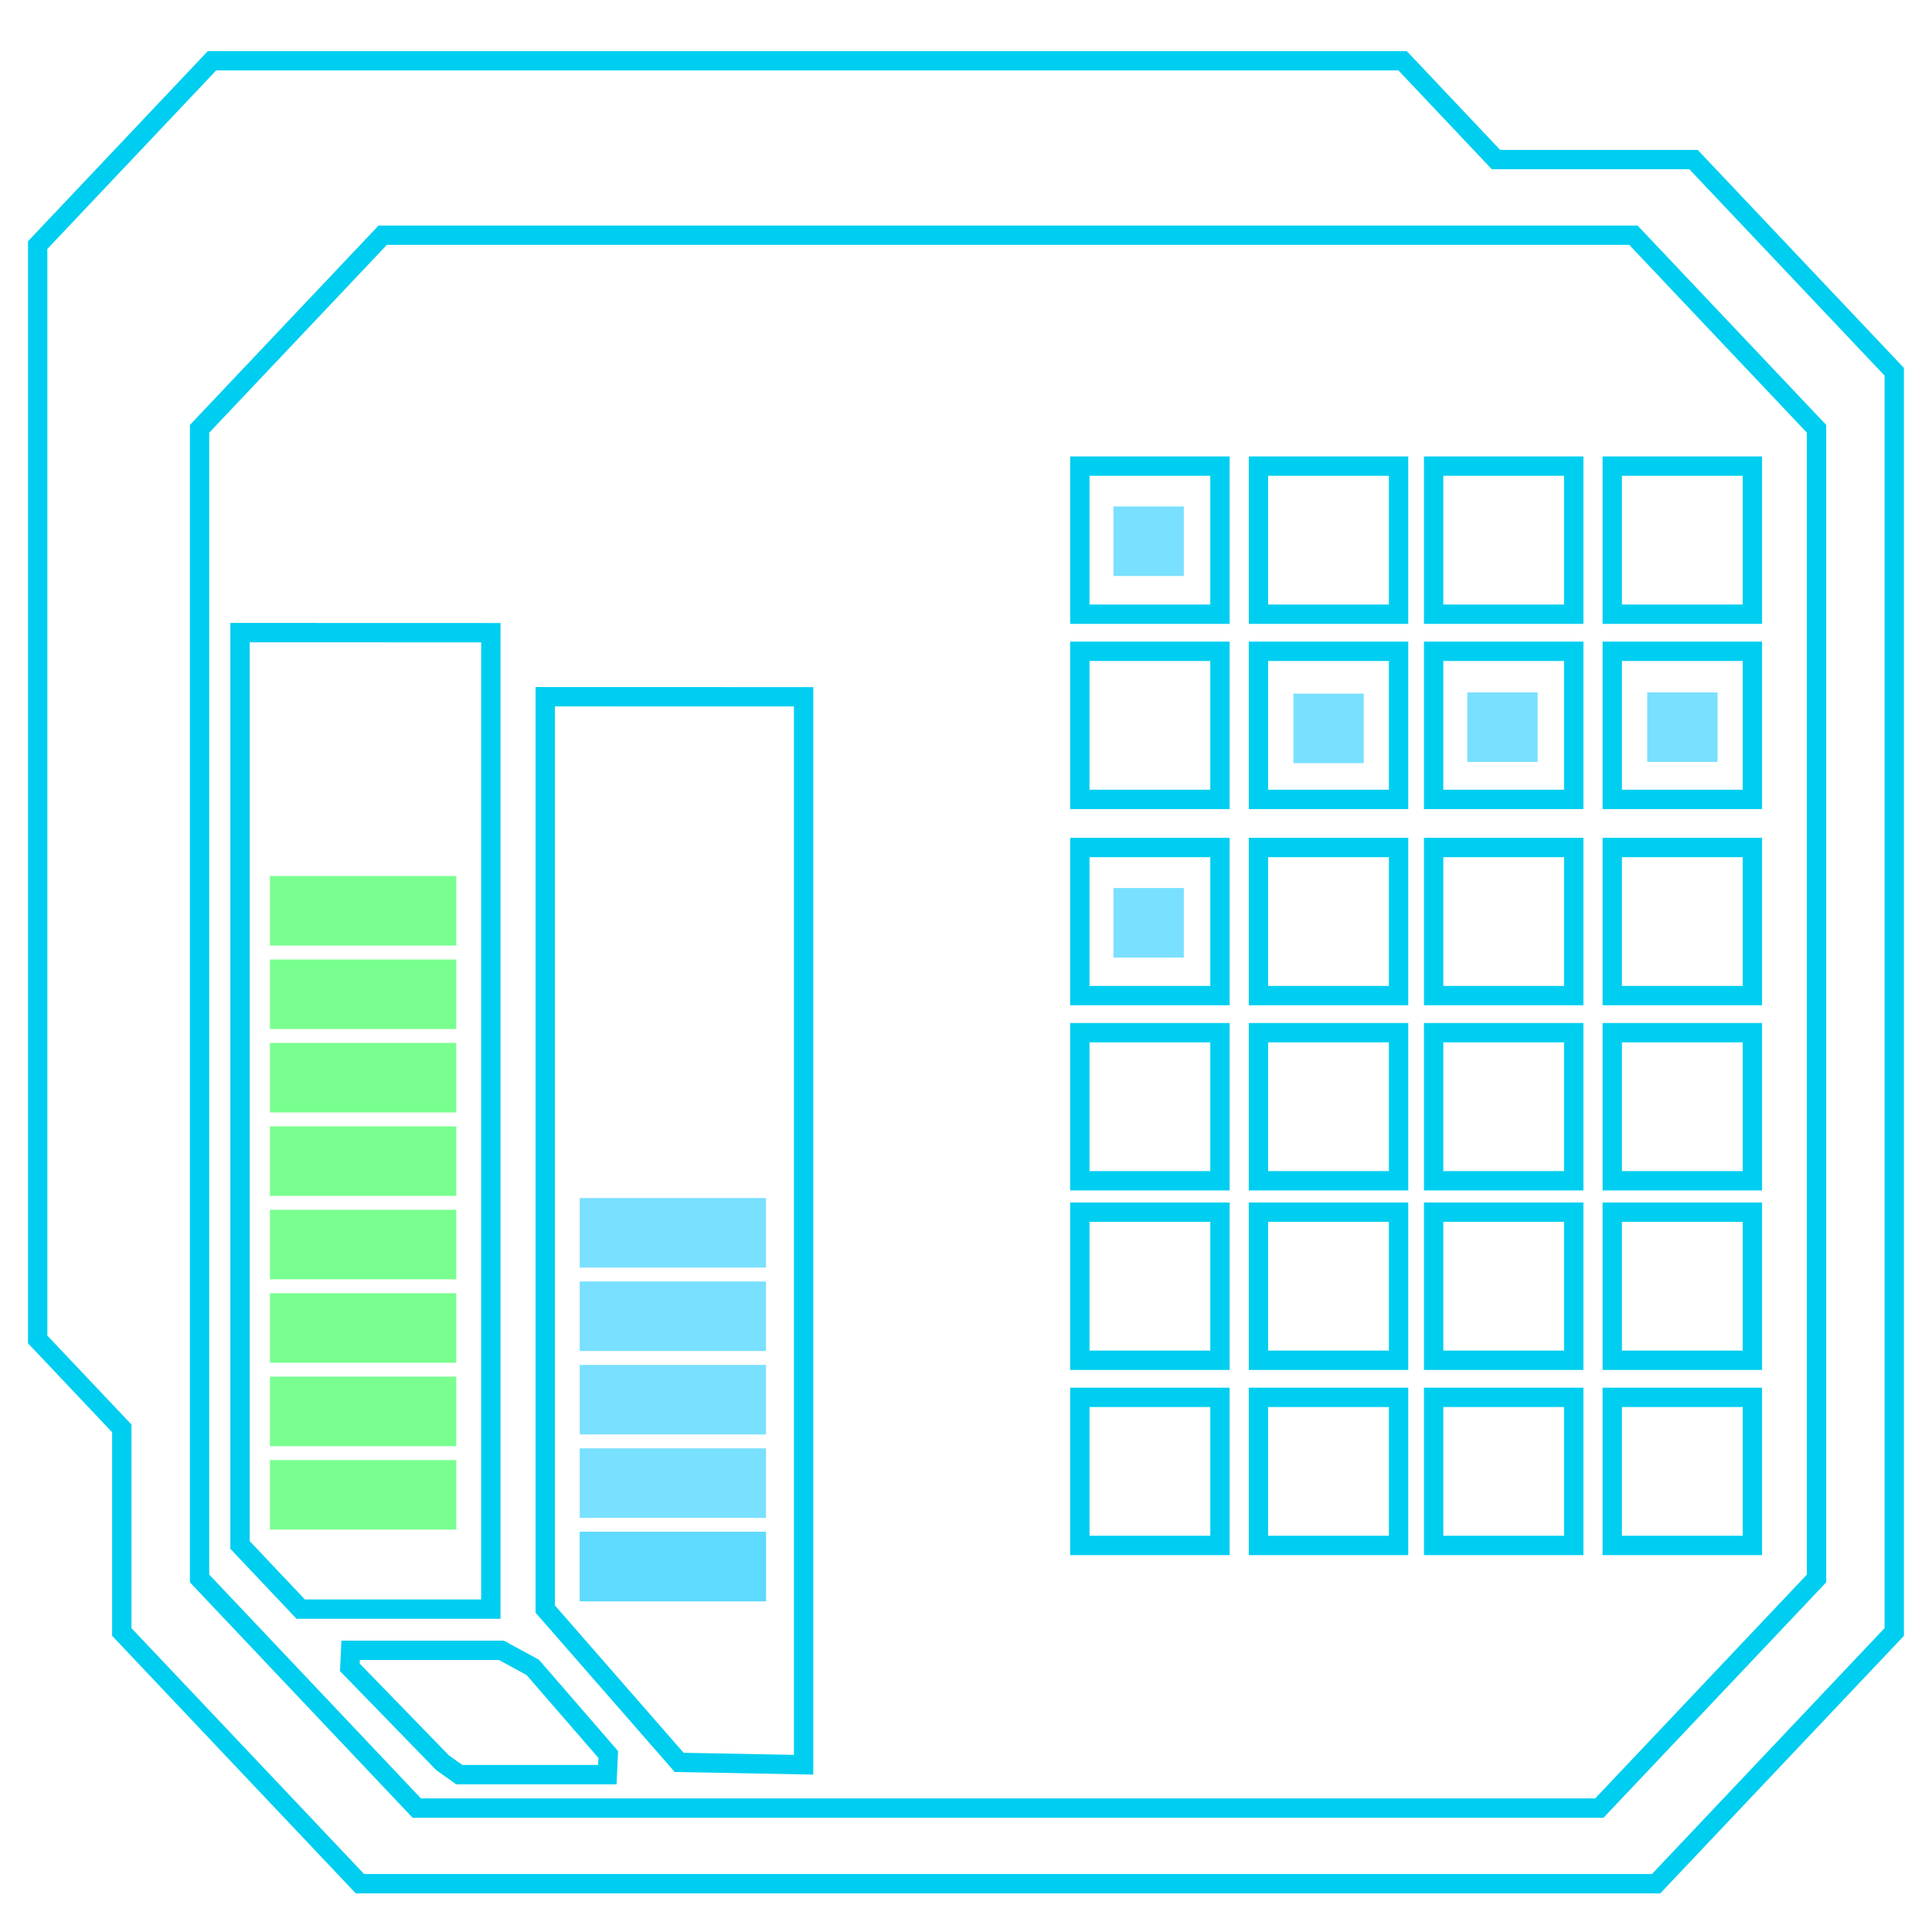
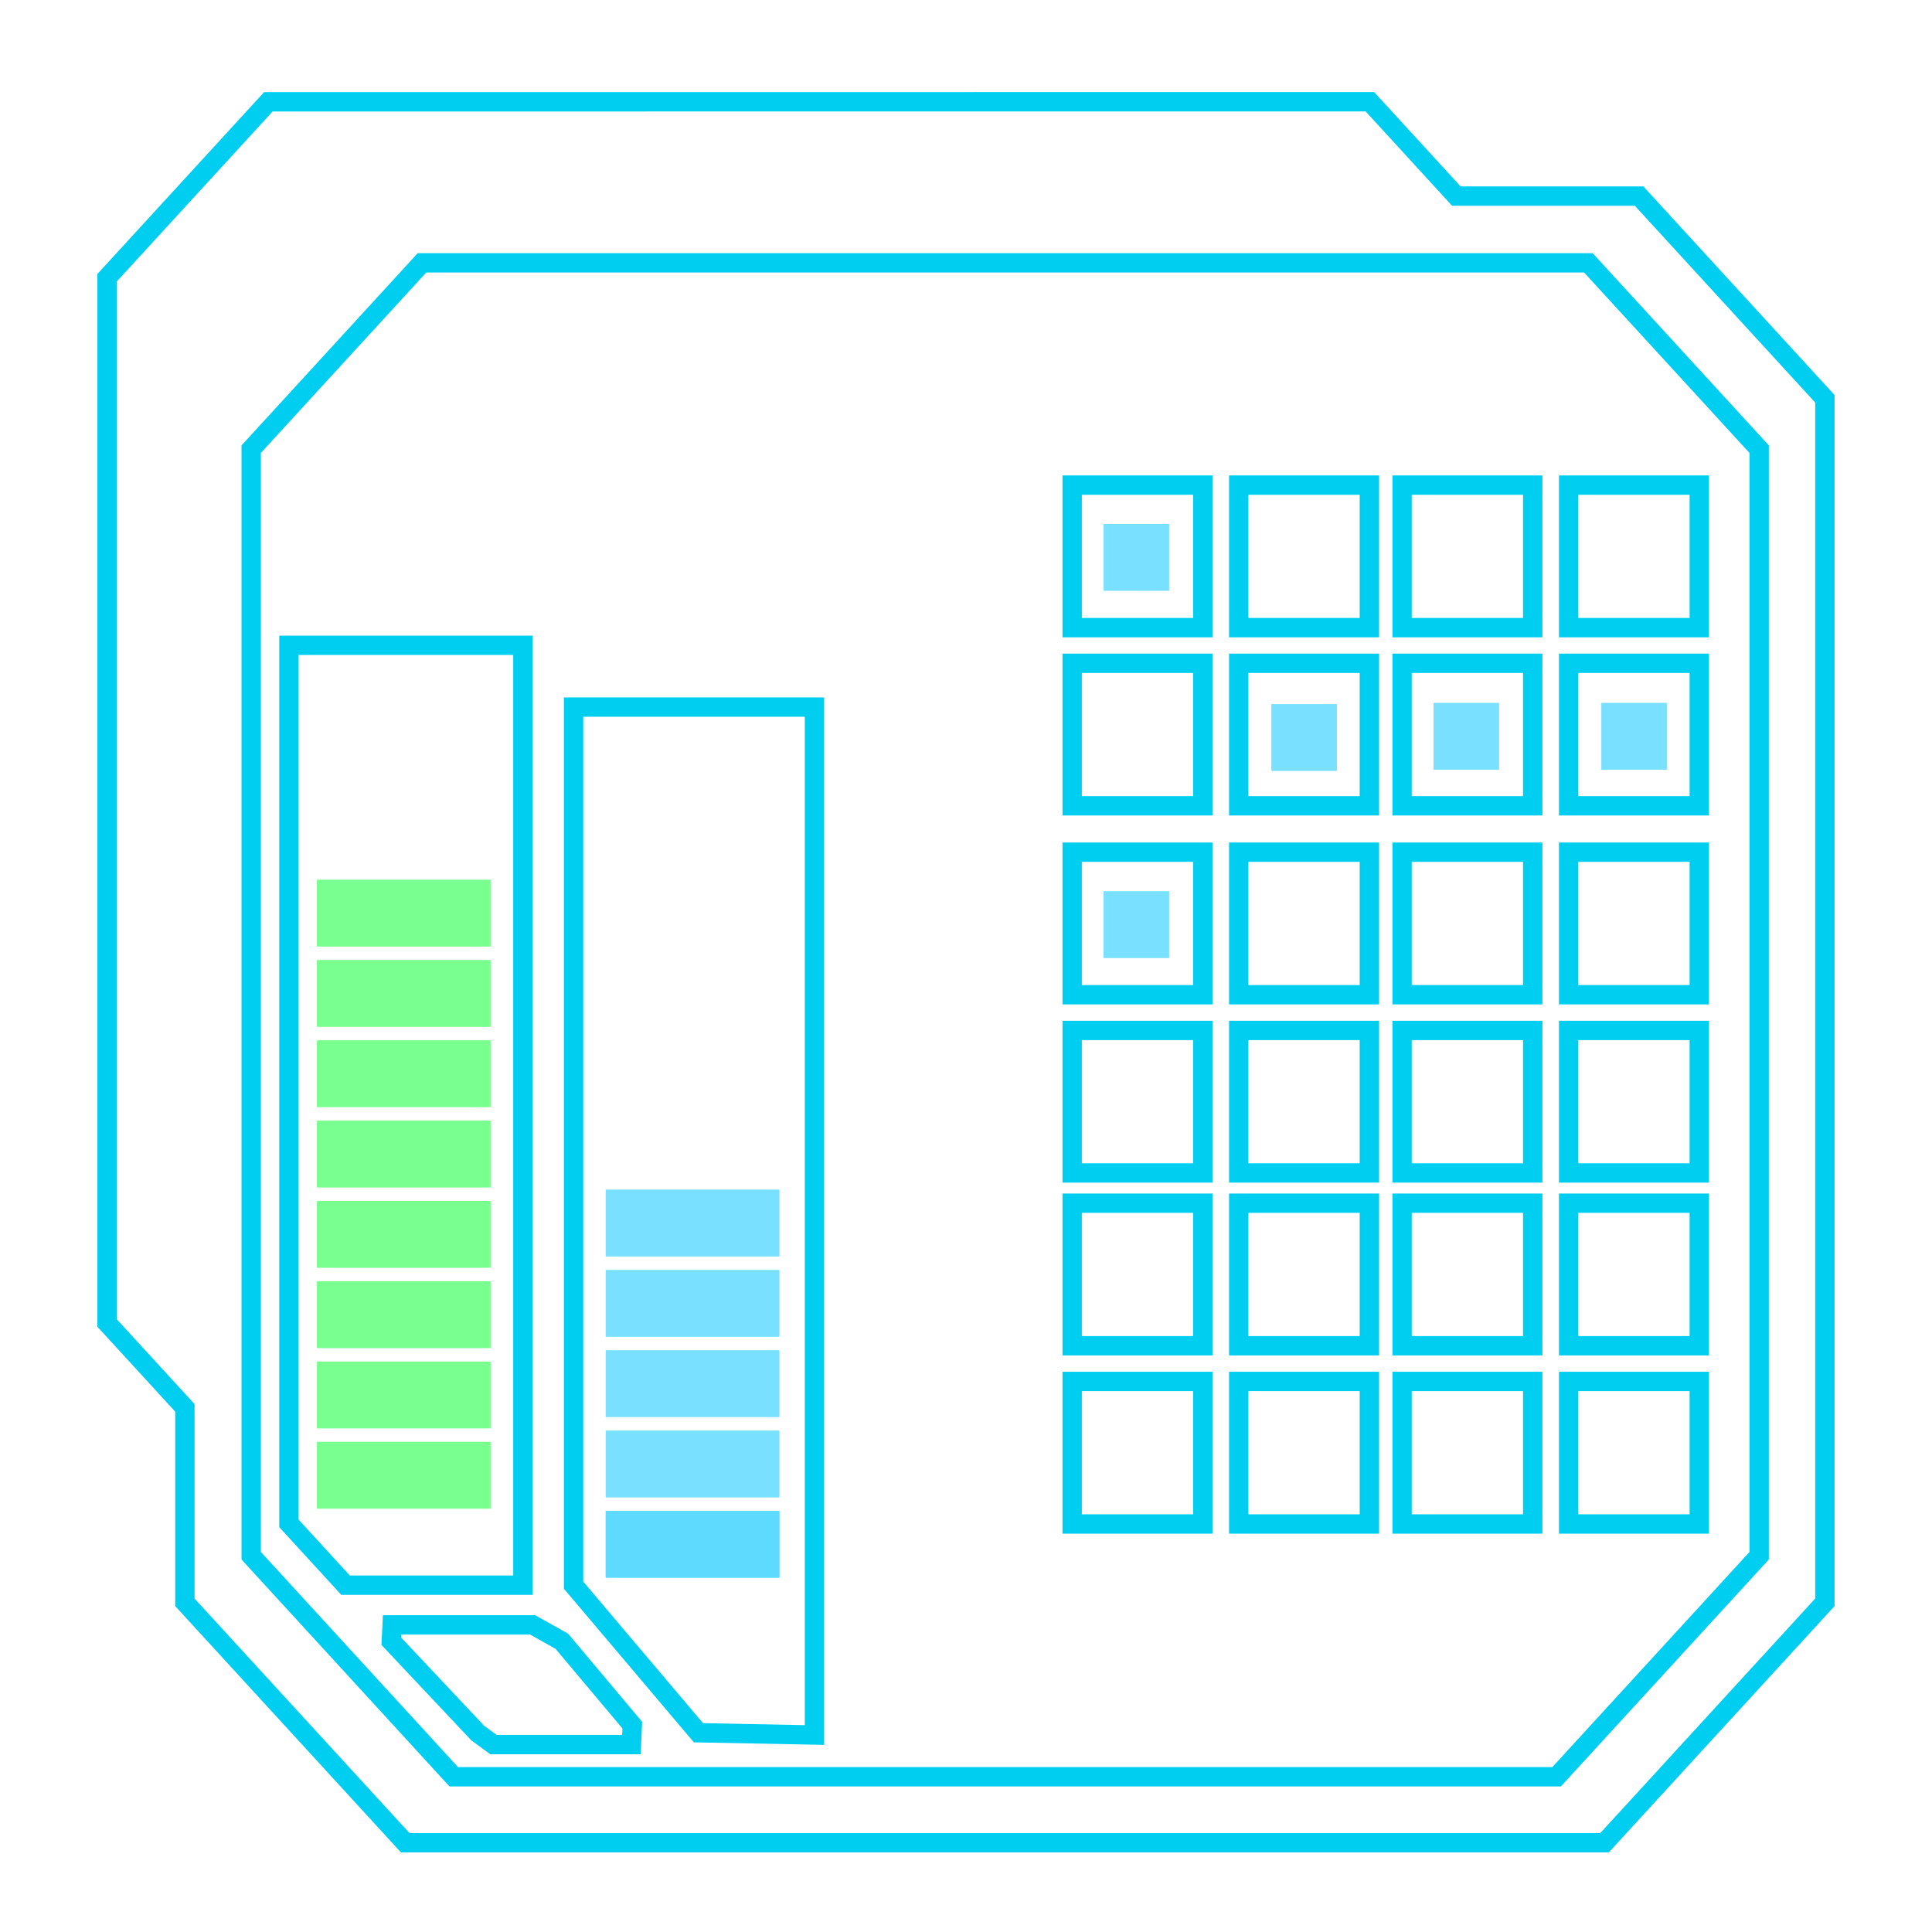
<svg xmlns="http://www.w3.org/2000/svg" xmlns:xlink="http://www.w3.org/1999/xlink" width="100" height="100" viewBox="0 0 26.458 26.458" version="1.1" id="svg8">
  <defs id="defs2" />
  <g id="layer1" transform="translate(0,-270.5417)">
-     <path style="fill:none;fill-rule:evenodd;stroke:#00cef0;stroke-width:0.265;stroke-linecap:butt;stroke-linejoin:miter;stroke-miterlimit:4;stroke-dasharray:none;stroke-opacity:1" d="m 2.903,271.374 -2.387,2.524 v 14.987 l 1.152,1.218 v 2.788 l 3.261,3.447 H 22.68 l 3.261,-3.447 v -17.258 l -2.749,-2.906 h -2.705 l -1.279,-1.353 z" id="rect4485" />
+     <path style="fill:none;fill-rule:evenodd;stroke:#00cef0;stroke-width:0.265;stroke-linecap:butt;stroke-linejoin:miter;stroke-miterlimit:4;stroke-dasharray:none;stroke-opacity:1" d="m 3.675,271.936 -2.209,2.41 v 14.313 l 1.066,1.163 v 2.663 l 3.017,3.292 H 21.974 l 3.017,-3.292 v -16.482 l -2.544,-2.776 h -2.503 l -1.184,-1.292 z" id="rect4485" />
    <path style="fill:none;fill-rule:evenodd;stroke:#00cef0;stroke-width:0.265;stroke-linecap:butt;stroke-linejoin:miter;stroke-miterlimit:4;stroke-dasharray:none;stroke-opacity:1" d="m 174.658,131.104 -11.966,11.966 v 71.056 l 14.193,14.194 h 77.268 l 14.194,-14.194 v -71.056 l -11.967,-11.966 z" id="rect4485-6" />
-     <path style="fill:none;fill-rule:evenodd;stroke:#00cef0;stroke-width:0.265;stroke-linecap:butt;stroke-linejoin:miter;stroke-miterlimit:4;stroke-dasharray:none;stroke-opacity:1" d="m 5.241,273.763 -2.508,2.651 v 15.744 l 2.975,3.145 H 21.902 l 2.975,-3.145 v -15.744 l -2.508,-2.651 z" id="rect4485-6-7" />
-     <path style="opacity:1;vector-effect:none;fill:none;fill-opacity:1;fill-rule:evenodd;stroke:#00cef0;stroke-width:0.265;stroke-linecap:butt;stroke-linejoin:miter;stroke-miterlimit:4;stroke-dasharray:none;stroke-dashoffset:0;stroke-opacity:1" d="m 3.287,279.205 v 12.494 l 0.831,0.879 h 2.604 v -13.372 z" id="rect4538" />
-     <path style="opacity:1;vector-effect:none;fill:none;fill-opacity:1;fill-rule:evenodd;stroke:#00cef0;stroke-width:0.265;stroke-linecap:butt;stroke-linejoin:miter;stroke-miterlimit:4;stroke-dasharray:none;stroke-dashoffset:0;stroke-opacity:1" d="m 7.467,280.083 v 12.494 l 1.834,2.1 1.704,0.032 v -14.625 z" id="rect4538-5" />
-     <path style="opacity:1;vector-effect:none;fill:none;fill-opacity:1;fill-rule:evenodd;stroke:#00cef0;stroke-width:0.265;stroke-linecap:butt;stroke-linejoin:miter;stroke-miterlimit:4;stroke-dasharray:none;stroke-dashoffset:0;stroke-opacity:1" d="m 4.802,293.142 -0.011,0.233 1.271,1.308 0.229,0.162 h 2.026 l 0.013,-0.276 -1.035,-1.194 -0.429,-0.233 z" id="rect4485-6-6" />
-     <rect style="opacity:1;vector-effect:none;fill:none;fill-opacity:1;fill-rule:evenodd;stroke:#00cef0;stroke-width:0.265;stroke-linecap:butt;stroke-linejoin:miter;stroke-miterlimit:4;stroke-dasharray:none;stroke-dashoffset:0;stroke-opacity:1" id="rect4620" width="1.919" height="2.028" x="19.633" y="276.925" />
-     <rect style="opacity:1;vector-effect:none;fill:none;fill-opacity:1;fill-rule:evenodd;stroke:#00cef0;stroke-width:0.265;stroke-linecap:butt;stroke-linejoin:miter;stroke-miterlimit:4;stroke-dasharray:none;stroke-dashoffset:0;stroke-opacity:1" id="rect4620-9" width="1.919" height="2.028" x="22.079" y="276.925" />
-     <rect style="opacity:1;vector-effect:none;fill:none;fill-opacity:1;fill-rule:evenodd;stroke:#00cef0;stroke-width:0.265;stroke-linecap:butt;stroke-linejoin:miter;stroke-miterlimit:4;stroke-dasharray:none;stroke-dashoffset:0;stroke-opacity:1" id="rect4620-3" width="1.919" height="2.028" x="19.633" y="279.461" />
-     <rect style="opacity:1;vector-effect:none;fill:none;fill-opacity:1;fill-rule:evenodd;stroke:#00cef0;stroke-width:0.265;stroke-linecap:butt;stroke-linejoin:miter;stroke-miterlimit:4;stroke-dasharray:none;stroke-dashoffset:0;stroke-opacity:1" id="rect4620-9-6" width="1.919" height="2.028" x="22.079" y="279.461" />
-     <rect style="opacity:1;vector-effect:none;fill:none;fill-opacity:1;fill-rule:evenodd;stroke:#00cef0;stroke-width:0.265;stroke-linecap:butt;stroke-linejoin:miter;stroke-miterlimit:4;stroke-dasharray:none;stroke-dashoffset:0;stroke-opacity:1" id="rect4620-8" width="1.919" height="2.028" x="19.633" y="282.148" />
-     <rect style="opacity:1;vector-effect:none;fill:none;fill-opacity:1;fill-rule:evenodd;stroke:#00cef0;stroke-width:0.265;stroke-linecap:butt;stroke-linejoin:miter;stroke-miterlimit:4;stroke-dasharray:none;stroke-dashoffset:0;stroke-opacity:1" id="rect4620-9-7" width="1.919" height="2.028" x="22.079" y="282.148" />
-     <rect style="opacity:1;vector-effect:none;fill:none;fill-opacity:1;fill-rule:evenodd;stroke:#00cef0;stroke-width:0.265;stroke-linecap:butt;stroke-linejoin:miter;stroke-miterlimit:4;stroke-dasharray:none;stroke-dashoffset:0;stroke-opacity:1" id="rect4620-3-9" width="1.919" height="2.028" x="19.633" y="284.684" />
-     <rect style="opacity:1;vector-effect:none;fill:none;fill-opacity:1;fill-rule:evenodd;stroke:#00cef0;stroke-width:0.265;stroke-linecap:butt;stroke-linejoin:miter;stroke-miterlimit:4;stroke-dasharray:none;stroke-dashoffset:0;stroke-opacity:1" id="rect4620-9-6-2" width="1.919" height="2.028" x="22.079" y="284.684" />
-     <rect style="opacity:1;vector-effect:none;fill:none;fill-opacity:1;fill-rule:evenodd;stroke:#00cef0;stroke-width:0.265;stroke-linecap:butt;stroke-linejoin:miter;stroke-miterlimit:4;stroke-dasharray:none;stroke-dashoffset:0;stroke-opacity:1" id="rect4620-0" width="1.919" height="2.028" x="14.788" y="276.925" />
-     <rect style="opacity:1;vector-effect:none;fill:none;fill-opacity:1;fill-rule:evenodd;stroke:#00cef0;stroke-width:0.265;stroke-linecap:butt;stroke-linejoin:miter;stroke-miterlimit:4;stroke-dasharray:none;stroke-dashoffset:0;stroke-opacity:1" id="rect4620-9-2" width="1.919" height="2.028" x="17.234" y="276.925" />
-     <rect style="opacity:1;vector-effect:none;fill:none;fill-opacity:1;fill-rule:evenodd;stroke:#00cef0;stroke-width:0.265;stroke-linecap:butt;stroke-linejoin:miter;stroke-miterlimit:4;stroke-dasharray:none;stroke-dashoffset:0;stroke-opacity:1" id="rect4620-3-3" width="1.919" height="2.028" x="14.788" y="279.461" />
-     <rect style="opacity:1;vector-effect:none;fill:none;fill-opacity:1;fill-rule:evenodd;stroke:#00cef0;stroke-width:0.265;stroke-linecap:butt;stroke-linejoin:miter;stroke-miterlimit:4;stroke-dasharray:none;stroke-dashoffset:0;stroke-opacity:1" id="rect4620-9-6-7" width="1.919" height="2.028" x="17.234" y="279.461" />
-     <rect style="opacity:1;vector-effect:none;fill:none;fill-opacity:1;fill-rule:evenodd;stroke:#00cef0;stroke-width:0.265;stroke-linecap:butt;stroke-linejoin:miter;stroke-miterlimit:4;stroke-dasharray:none;stroke-dashoffset:0;stroke-opacity:1" id="rect4620-8-5" width="1.919" height="2.028" x="14.788" y="282.148" />
-     <rect style="opacity:1;vector-effect:none;fill:none;fill-opacity:1;fill-rule:evenodd;stroke:#00cef0;stroke-width:0.265;stroke-linecap:butt;stroke-linejoin:miter;stroke-miterlimit:4;stroke-dasharray:none;stroke-dashoffset:0;stroke-opacity:1" id="rect4620-9-7-9" width="1.919" height="2.028" x="17.234" y="282.148" />
-     <rect style="opacity:1;vector-effect:none;fill:none;fill-opacity:1;fill-rule:evenodd;stroke:#00cef0;stroke-width:0.265;stroke-linecap:butt;stroke-linejoin:miter;stroke-miterlimit:4;stroke-dasharray:none;stroke-dashoffset:0;stroke-opacity:1" id="rect4620-3-9-2" width="1.919" height="2.028" x="14.788" y="284.684" />
-     <rect style="opacity:1;vector-effect:none;fill:none;fill-opacity:1;fill-rule:evenodd;stroke:#00cef0;stroke-width:0.265;stroke-linecap:butt;stroke-linejoin:miter;stroke-miterlimit:4;stroke-dasharray:none;stroke-dashoffset:0;stroke-opacity:1" id="rect4620-9-6-2-2" width="1.919" height="2.028" x="17.234" y="284.684" />
-     <rect style="opacity:1;vector-effect:none;fill:none;fill-opacity:1;fill-rule:evenodd;stroke:#00cef0;stroke-width:0.265;stroke-linecap:butt;stroke-linejoin:miter;stroke-miterlimit:4;stroke-dasharray:none;stroke-dashoffset:0;stroke-opacity:1" id="rect4620-8-8" width="1.919" height="2.028" x="19.633" y="287.142" />
-     <rect style="opacity:1;vector-effect:none;fill:none;fill-opacity:1;fill-rule:evenodd;stroke:#00cef0;stroke-width:0.265;stroke-linecap:butt;stroke-linejoin:miter;stroke-miterlimit:4;stroke-dasharray:none;stroke-dashoffset:0;stroke-opacity:1" id="rect4620-9-7-97" width="1.919" height="2.028" x="22.079" y="287.142" />
-     <rect style="opacity:1;vector-effect:none;fill:none;fill-opacity:1;fill-rule:evenodd;stroke:#00cef0;stroke-width:0.265;stroke-linecap:butt;stroke-linejoin:miter;stroke-miterlimit:4;stroke-dasharray:none;stroke-dashoffset:0;stroke-opacity:1" id="rect4620-3-9-3" width="1.919" height="2.028" x="19.633" y="289.678" />
-     <rect style="opacity:1;vector-effect:none;fill:none;fill-opacity:1;fill-rule:evenodd;stroke:#00cef0;stroke-width:0.265;stroke-linecap:butt;stroke-linejoin:miter;stroke-miterlimit:4;stroke-dasharray:none;stroke-dashoffset:0;stroke-opacity:1" id="rect4620-9-6-2-6" width="1.919" height="2.028" x="22.079" y="289.678" />
-     <rect style="opacity:1;vector-effect:none;fill:none;fill-opacity:1;fill-rule:evenodd;stroke:#00cef0;stroke-width:0.265;stroke-linecap:butt;stroke-linejoin:miter;stroke-miterlimit:4;stroke-dasharray:none;stroke-dashoffset:0;stroke-opacity:1" id="rect4620-8-5-1" width="1.919" height="2.028" x="14.788" y="287.142" />
-     <rect style="opacity:1;vector-effect:none;fill:none;fill-opacity:1;fill-rule:evenodd;stroke:#00cef0;stroke-width:0.265;stroke-linecap:butt;stroke-linejoin:miter;stroke-miterlimit:4;stroke-dasharray:none;stroke-dashoffset:0;stroke-opacity:1" id="rect4620-9-7-9-2" width="1.919" height="2.028" x="17.234" y="287.142" />
-     <rect style="opacity:1;vector-effect:none;fill:none;fill-opacity:1;fill-rule:evenodd;stroke:#00cef0;stroke-width:0.265;stroke-linecap:butt;stroke-linejoin:miter;stroke-miterlimit:4;stroke-dasharray:none;stroke-dashoffset:0;stroke-opacity:1" id="rect4620-3-9-2-9" width="1.919" height="2.028" x="14.788" y="289.678" />
-     <rect style="opacity:1;vector-effect:none;fill:none;fill-opacity:1;fill-rule:evenodd;stroke:#00cef0;stroke-width:0.265;stroke-linecap:butt;stroke-linejoin:miter;stroke-miterlimit:4;stroke-dasharray:none;stroke-dashoffset:0;stroke-opacity:1" id="rect4620-9-6-2-2-3" width="1.919" height="2.028" x="17.234" y="289.678" />
-     <rect style="opacity:1;vector-effect:none;fill:#57d8ff;fill-opacity:0.796;fill-rule:evenodd;stroke:none;stroke-width:0.205;stroke-linecap:butt;stroke-linejoin:miter;stroke-miterlimit:4;stroke-dasharray:none;stroke-dashoffset:0;stroke-opacity:1" id="rect4620-8-5-10" width="0.963" height="0.952" x="15.249" y="282.703" />
-     <use x="0" y="0" xlink:href="#rect4620-8-5-10" id="use4852" transform="translate(2.463932,-2.66237)" width="100%" height="100%" />
-     <use x="0" y="0" xlink:href="#rect4620-8-5-10" id="use4854" transform="translate(0,-5.225521)" width="100%" height="100%" />
-     <use x="0" y="0" xlink:href="#rect4620-8-5-10" id="use4858" transform="translate(4.845182,-2.678906)" width="100%" height="100%" />
-     <use x="0" y="0" xlink:href="#rect4620-8-5-10" id="use4860" transform="translate(7.309115,-2.678906)" width="100%" height="100%" />
-     <rect style="opacity:1;vector-effect:none;fill:#57ff73;fill-opacity:0.796;fill-rule:evenodd;stroke:none;stroke-width:0.333;stroke-linecap:butt;stroke-linejoin:miter;stroke-miterlimit:4;stroke-dasharray:none;stroke-dashoffset:0;stroke-opacity:1" id="rect4620-8-5-10-0" width="2.551" height="0.952" x="3.697" y="290.537" />
-     <use x="0" y="0" xlink:href="#rect4620-8-5-10-0" transform="translate(0,-1.142591)" id="use4991" />
-     <use x="0" y="0" xlink:href="#rect4620-8-5-10-0" transform="translate(0,-2.285181)" id="use4993" />
-     <use x="0" y="0" xlink:href="#rect4620-8-5-10-0" transform="translate(0,-3.427772)" id="use4995" />
-     <use x="0" y="0" xlink:href="#rect4620-8-5-10-0" transform="translate(0,-4.570362)" id="use4997" />
-     <use x="0" y="0" xlink:href="#rect4620-8-5-10-0" transform="translate(0,-5.712953)" id="use4999" />
-     <use x="0" y="0" xlink:href="#rect4620-8-5-10-0" transform="translate(0,-6.855543)" id="use5001" />
-     <use x="0" y="0" xlink:href="#rect4620-8-5-10-0" transform="translate(0,-7.998134)" id="use5003" />
-     <rect style="opacity:1;vector-effect:none;fill:#57d8ff;fill-opacity:0.796;fill-rule:evenodd;stroke:none;stroke-width:0.333;stroke-linecap:butt;stroke-linejoin:miter;stroke-miterlimit:4;stroke-dasharray:none;stroke-dashoffset:0;stroke-opacity:1" id="rect4620-8-5-10-0-6" width="2.551" height="0.952" x="7.939" y="291.519" />
-     <use x="0" y="0" xlink:href="#rect4620-8-5-10-0-6" id="use5066" />
-     <use x="0" y="0" xlink:href="#rect4620-8-5-10-0-6" transform="translate(0,-1.142591)" id="use5068" />
-     <use x="0" y="0" xlink:href="#rect4620-8-5-10-0-6" transform="translate(0,-2.285181)" id="use5070" />
-     <use x="0" y="0" xlink:href="#rect4620-8-5-10-0-6" transform="translate(0,-3.427772)" id="use5072" />
-     <use x="0" y="0" xlink:href="#rect4620-8-5-10-0-6" transform="translate(0,-4.570362)" id="use5074" />
+     <path style="fill:none;fill-rule:evenodd;stroke:#00cef0;stroke-width:0.265;stroke-linecap:butt;stroke-linejoin:miter;stroke-miterlimit:4;stroke-dasharray:none;stroke-opacity:1" d="m 5.779,274.141 -2.339,2.552 v 15.154 l 2.774,3.027 H 21.317 l 2.774,-3.027 v -15.154 l -2.339,-2.552 z" id="rect4485-6-7" />
+     <path style="opacity:1;vector-effect:none;fill:none;fill-opacity:1;fill-rule:evenodd;stroke:#00cef0;stroke-width:0.265;stroke-linecap:butt;stroke-linejoin:miter;stroke-miterlimit:4;stroke-dasharray:none;stroke-dashoffset:0;stroke-opacity:1" d="m 3.957,279.379 v 12.025 l 0.775,0.846 h 2.429 v -12.871 z" id="rect4538" />
+     <path style="opacity:1;vector-effect:none;fill:none;fill-opacity:1;fill-rule:evenodd;stroke:#00cef0;stroke-width:0.265;stroke-linecap:butt;stroke-linejoin:miter;stroke-miterlimit:4;stroke-dasharray:none;stroke-dashoffset:0;stroke-opacity:1" d="m 7.855,280.225 v 12.025 l 1.71,2.021 1.589,0.031 v -14.077 z" id="rect4538-5" />
+     <path style="opacity:1;vector-effect:none;fill:none;fill-opacity:1;fill-rule:evenodd;stroke:#00cef0;stroke-width:0.265;stroke-linecap:butt;stroke-linejoin:miter;stroke-miterlimit:4;stroke-dasharray:none;stroke-dashoffset:0;stroke-opacity:1" d="m 5.37,292.794 -0.011,0.224 1.185,1.259 0.214,0.156 h 1.889 l 0.012,-0.266 -0.965,-1.149 -0.4,-0.224 z" id="rect4485-6-6" />
+     <rect style="opacity:1;vector-effect:none;fill:none;fill-opacity:1;fill-rule:evenodd;stroke:#00cef0;stroke-width:0.265;stroke-linecap:butt;stroke-linejoin:miter;stroke-miterlimit:4;stroke-dasharray:none;stroke-dashoffset:0;stroke-opacity:1" id="rect4620" width="1.789" height="1.952" x="19.201" y="277.185" />
+     <rect style="opacity:1;vector-effect:none;fill:none;fill-opacity:1;fill-rule:evenodd;stroke:#00cef0;stroke-width:0.265;stroke-linecap:butt;stroke-linejoin:miter;stroke-miterlimit:4;stroke-dasharray:none;stroke-dashoffset:0;stroke-opacity:1" id="rect4620-9" width="1.789" height="1.952" x="21.482" y="277.185" />
+     <rect style="opacity:1;vector-effect:none;fill:none;fill-opacity:1;fill-rule:evenodd;stroke:#00cef0;stroke-width:0.265;stroke-linecap:butt;stroke-linejoin:miter;stroke-miterlimit:4;stroke-dasharray:none;stroke-dashoffset:0;stroke-opacity:1" id="rect4620-3" width="1.789" height="1.952" x="19.201" y="279.625" />
+     <rect style="opacity:1;vector-effect:none;fill:none;fill-opacity:1;fill-rule:evenodd;stroke:#00cef0;stroke-width:0.265;stroke-linecap:butt;stroke-linejoin:miter;stroke-miterlimit:4;stroke-dasharray:none;stroke-dashoffset:0;stroke-opacity:1" id="rect4620-9-6" width="1.789" height="1.952" x="21.482" y="279.625" />
+     <rect style="opacity:1;vector-effect:none;fill:none;fill-opacity:1;fill-rule:evenodd;stroke:#00cef0;stroke-width:0.265;stroke-linecap:butt;stroke-linejoin:miter;stroke-miterlimit:4;stroke-dasharray:none;stroke-dashoffset:0;stroke-opacity:1" id="rect4620-8" width="1.789" height="1.952" x="19.201" y="282.212" />
+     <rect style="opacity:1;vector-effect:none;fill:none;fill-opacity:1;fill-rule:evenodd;stroke:#00cef0;stroke-width:0.265;stroke-linecap:butt;stroke-linejoin:miter;stroke-miterlimit:4;stroke-dasharray:none;stroke-dashoffset:0;stroke-opacity:1" id="rect4620-9-7" width="1.789" height="1.952" x="21.482" y="282.212" />
+     <rect style="opacity:1;vector-effect:none;fill:none;fill-opacity:1;fill-rule:evenodd;stroke:#00cef0;stroke-width:0.265;stroke-linecap:butt;stroke-linejoin:miter;stroke-miterlimit:4;stroke-dasharray:none;stroke-dashoffset:0;stroke-opacity:1" id="rect4620-3-9" width="1.789" height="1.952" x="19.201" y="284.653" />
+     <rect style="opacity:1;vector-effect:none;fill:none;fill-opacity:1;fill-rule:evenodd;stroke:#00cef0;stroke-width:0.265;stroke-linecap:butt;stroke-linejoin:miter;stroke-miterlimit:4;stroke-dasharray:none;stroke-dashoffset:0;stroke-opacity:1" id="rect4620-9-6-2" width="1.789" height="1.952" x="21.482" y="284.653" />
+     <rect style="opacity:1;vector-effect:none;fill:none;fill-opacity:1;fill-rule:evenodd;stroke:#00cef0;stroke-width:0.265;stroke-linecap:butt;stroke-linejoin:miter;stroke-miterlimit:4;stroke-dasharray:none;stroke-dashoffset:0;stroke-opacity:1" id="rect4620-0" width="1.789" height="1.952" x="14.683" y="277.185" />
+     <rect style="opacity:1;vector-effect:none;fill:none;fill-opacity:1;fill-rule:evenodd;stroke:#00cef0;stroke-width:0.265;stroke-linecap:butt;stroke-linejoin:miter;stroke-miterlimit:4;stroke-dasharray:none;stroke-dashoffset:0;stroke-opacity:1" id="rect4620-9-2" width="1.789" height="1.952" x="16.964" y="277.185" />
+     <rect style="opacity:1;vector-effect:none;fill:none;fill-opacity:1;fill-rule:evenodd;stroke:#00cef0;stroke-width:0.265;stroke-linecap:butt;stroke-linejoin:miter;stroke-miterlimit:4;stroke-dasharray:none;stroke-dashoffset:0;stroke-opacity:1" id="rect4620-3-3" width="1.789" height="1.952" x="14.683" y="279.625" />
+     <rect style="opacity:1;vector-effect:none;fill:none;fill-opacity:1;fill-rule:evenodd;stroke:#00cef0;stroke-width:0.265;stroke-linecap:butt;stroke-linejoin:miter;stroke-miterlimit:4;stroke-dasharray:none;stroke-dashoffset:0;stroke-opacity:1" id="rect4620-9-6-7" width="1.789" height="1.952" x="16.964" y="279.625" />
+     <rect style="opacity:1;vector-effect:none;fill:none;fill-opacity:1;fill-rule:evenodd;stroke:#00cef0;stroke-width:0.265;stroke-linecap:butt;stroke-linejoin:miter;stroke-miterlimit:4;stroke-dasharray:none;stroke-dashoffset:0;stroke-opacity:1" id="rect4620-8-5" width="1.789" height="1.952" x="14.683" y="282.212" />
+     <rect style="opacity:1;vector-effect:none;fill:none;fill-opacity:1;fill-rule:evenodd;stroke:#00cef0;stroke-width:0.265;stroke-linecap:butt;stroke-linejoin:miter;stroke-miterlimit:4;stroke-dasharray:none;stroke-dashoffset:0;stroke-opacity:1" id="rect4620-9-7-9" width="1.789" height="1.952" x="16.964" y="282.212" />
+     <rect style="opacity:1;vector-effect:none;fill:none;fill-opacity:1;fill-rule:evenodd;stroke:#00cef0;stroke-width:0.265;stroke-linecap:butt;stroke-linejoin:miter;stroke-miterlimit:4;stroke-dasharray:none;stroke-dashoffset:0;stroke-opacity:1" id="rect4620-3-9-2" width="1.789" height="1.952" x="14.683" y="284.653" />
+     <rect style="opacity:1;vector-effect:none;fill:none;fill-opacity:1;fill-rule:evenodd;stroke:#00cef0;stroke-width:0.265;stroke-linecap:butt;stroke-linejoin:miter;stroke-miterlimit:4;stroke-dasharray:none;stroke-dashoffset:0;stroke-opacity:1" id="rect4620-9-6-2-2" width="1.789" height="1.952" x="16.964" y="284.653" />
+     <rect style="opacity:1;vector-effect:none;fill:none;fill-opacity:1;fill-rule:evenodd;stroke:#00cef0;stroke-width:0.265;stroke-linecap:butt;stroke-linejoin:miter;stroke-miterlimit:4;stroke-dasharray:none;stroke-dashoffset:0;stroke-opacity:1" id="rect4620-8-8" width="1.789" height="1.952" x="19.201" y="287.019" />
+     <rect style="opacity:1;vector-effect:none;fill:none;fill-opacity:1;fill-rule:evenodd;stroke:#00cef0;stroke-width:0.265;stroke-linecap:butt;stroke-linejoin:miter;stroke-miterlimit:4;stroke-dasharray:none;stroke-dashoffset:0;stroke-opacity:1" id="rect4620-9-7-97" width="1.789" height="1.952" x="21.482" y="287.019" />
+     <rect style="opacity:1;vector-effect:none;fill:none;fill-opacity:1;fill-rule:evenodd;stroke:#00cef0;stroke-width:0.265;stroke-linecap:butt;stroke-linejoin:miter;stroke-miterlimit:4;stroke-dasharray:none;stroke-dashoffset:0;stroke-opacity:1" id="rect4620-3-9-3" width="1.789" height="1.952" x="19.201" y="289.46" />
+     <rect style="opacity:1;vector-effect:none;fill:none;fill-opacity:1;fill-rule:evenodd;stroke:#00cef0;stroke-width:0.265;stroke-linecap:butt;stroke-linejoin:miter;stroke-miterlimit:4;stroke-dasharray:none;stroke-dashoffset:0;stroke-opacity:1" id="rect4620-9-6-2-6" width="1.789" height="1.952" x="21.482" y="289.46" />
+     <rect style="opacity:1;vector-effect:none;fill:none;fill-opacity:1;fill-rule:evenodd;stroke:#00cef0;stroke-width:0.265;stroke-linecap:butt;stroke-linejoin:miter;stroke-miterlimit:4;stroke-dasharray:none;stroke-dashoffset:0;stroke-opacity:1" id="rect4620-8-5-1" width="1.789" height="1.952" x="14.683" y="287.019" />
+     <rect style="opacity:1;vector-effect:none;fill:none;fill-opacity:1;fill-rule:evenodd;stroke:#00cef0;stroke-width:0.265;stroke-linecap:butt;stroke-linejoin:miter;stroke-miterlimit:4;stroke-dasharray:none;stroke-dashoffset:0;stroke-opacity:1" id="rect4620-9-7-9-2" width="1.789" height="1.952" x="16.964" y="287.019" />
+     <rect style="opacity:1;vector-effect:none;fill:none;fill-opacity:1;fill-rule:evenodd;stroke:#00cef0;stroke-width:0.265;stroke-linecap:butt;stroke-linejoin:miter;stroke-miterlimit:4;stroke-dasharray:none;stroke-dashoffset:0;stroke-opacity:1" id="rect4620-3-9-2-9" width="1.789" height="1.952" x="14.683" y="289.46" />
+     <rect style="opacity:1;vector-effect:none;fill:none;fill-opacity:1;fill-rule:evenodd;stroke:#00cef0;stroke-width:0.265;stroke-linecap:butt;stroke-linejoin:miter;stroke-miterlimit:4;stroke-dasharray:none;stroke-dashoffset:0;stroke-opacity:1" id="rect4620-9-6-2-2-3" width="1.789" height="1.952" x="16.964" y="289.46" />
+     <rect style="opacity:1;vector-effect:none;fill:#57d8ff;fill-opacity:0.796;fill-rule:evenodd;stroke:none;stroke-width:0.265;stroke-linecap:butt;stroke-linejoin:miter;stroke-miterlimit:4;stroke-dasharray:none;stroke-dashoffset:0;stroke-opacity:1" id="rect4620-8-5-10" width="0.898" height="0.916" x="15.113" y="282.746" />
+     <use x="0" y="0" xlink:href="#rect4620-8-5-10" id="use4852" transform="translate(2.297775,-2.562607)" width="100%" height="100%" style="stroke-width:0.279;stroke-miterlimit:4;stroke-dasharray:none" />
+     <use x="0" y="0" xlink:href="#rect4620-8-5-10" id="use4854" transform="translate(0,-5.029712)" width="100%" height="100%" style="stroke-width:0.279;stroke-miterlimit:4;stroke-dasharray:none" />
+     <use x="0" y="0" xlink:href="#rect4620-8-5-10" id="use4858" transform="translate(4.518443,-2.578524)" width="100%" height="100%" style="stroke-width:0.279;stroke-miterlimit:4;stroke-dasharray:none" />
+     <use x="0" y="0" xlink:href="#rect4620-8-5-10" id="use4860" transform="translate(6.816217,-2.578524)" width="100%" height="100%" style="stroke-width:0.279;stroke-miterlimit:4;stroke-dasharray:none" />
+     <rect style="opacity:1;vector-effect:none;fill:#57ff73;fill-opacity:0.796;fill-rule:evenodd;stroke:none;stroke-width:0.265;stroke-linecap:butt;stroke-linejoin:miter;stroke-miterlimit:4;stroke-dasharray:none;stroke-dashoffset:0;stroke-opacity:1" id="rect4620-8-5-10-0" width="2.379" height="0.916" x="4.34" y="290.287" />
+     <use x="0" y="0" xlink:href="#rect4620-8-5-10-0" transform="translate(0,-1.099776)" id="use4991" style="stroke-width:0.279;stroke-miterlimit:4;stroke-dasharray:none" width="100%" height="100%" />
+     <use x="0" y="0" xlink:href="#rect4620-8-5-10-0" transform="translate(0,-2.199552)" id="use4993" style="stroke-width:0.279;stroke-miterlimit:4;stroke-dasharray:none" width="100%" height="100%" />
+     <use x="0" y="0" xlink:href="#rect4620-8-5-10-0" transform="translate(0,-3.299328)" id="use4995" style="stroke-width:0.279;stroke-miterlimit:4;stroke-dasharray:none" width="100%" height="100%" />
+     <use x="0" y="0" xlink:href="#rect4620-8-5-10-0" transform="translate(0,-4.399104)" id="use4997" style="stroke-width:0.279;stroke-miterlimit:4;stroke-dasharray:none" width="100%" height="100%" />
+     <use x="0" y="0" xlink:href="#rect4620-8-5-10-0" transform="translate(0,-5.49888)" id="use4999" style="stroke-width:0.279;stroke-miterlimit:4;stroke-dasharray:none" width="100%" height="100%" />
+     <use x="0" y="0" xlink:href="#rect4620-8-5-10-0" transform="translate(0,-6.598656)" id="use5001" style="stroke-width:0.279;stroke-miterlimit:4;stroke-dasharray:none" width="100%" height="100%" />
+     <use x="0" y="0" xlink:href="#rect4620-8-5-10-0" transform="translate(0,-7.698432)" id="use5003" style="stroke-width:0.279;stroke-miterlimit:4;stroke-dasharray:none" width="100%" height="100%" />
+     <rect style="opacity:1;vector-effect:none;fill:#57d8ff;fill-opacity:0.796;fill-rule:evenodd;stroke:none;stroke-width:0.265;stroke-linecap:butt;stroke-linejoin:miter;stroke-miterlimit:4;stroke-dasharray:none;stroke-dashoffset:0;stroke-opacity:1" id="rect4620-8-5-10-0-6" width="2.379" height="0.916" x="8.295" y="291.232" />
+     <use x="0" y="0" xlink:href="#rect4620-8-5-10-0-6" id="use5066" style="stroke-width:0.279;stroke-miterlimit:4;stroke-dasharray:none" width="100%" height="100%" />
+     <use x="0" y="0" xlink:href="#rect4620-8-5-10-0-6" transform="translate(0,-1.099776)" id="use5068" style="stroke-width:0.279;stroke-miterlimit:4;stroke-dasharray:none" width="100%" height="100%" />
+     <use x="0" y="0" xlink:href="#rect4620-8-5-10-0-6" transform="translate(0,-2.199552)" id="use5070" style="stroke-width:0.279;stroke-miterlimit:4;stroke-dasharray:none" width="100%" height="100%" />
+     <use x="0" y="0" xlink:href="#rect4620-8-5-10-0-6" transform="translate(0,-3.299328)" id="use5072" style="stroke-width:0.279;stroke-miterlimit:4;stroke-dasharray:none" width="100%" height="100%" />
+     <use x="0" y="0" xlink:href="#rect4620-8-5-10-0-6" transform="translate(0,-4.399104)" id="use5074" style="stroke-width:0.279;stroke-miterlimit:4;stroke-dasharray:none" width="100%" height="100%" />
  </g>
</svg>
